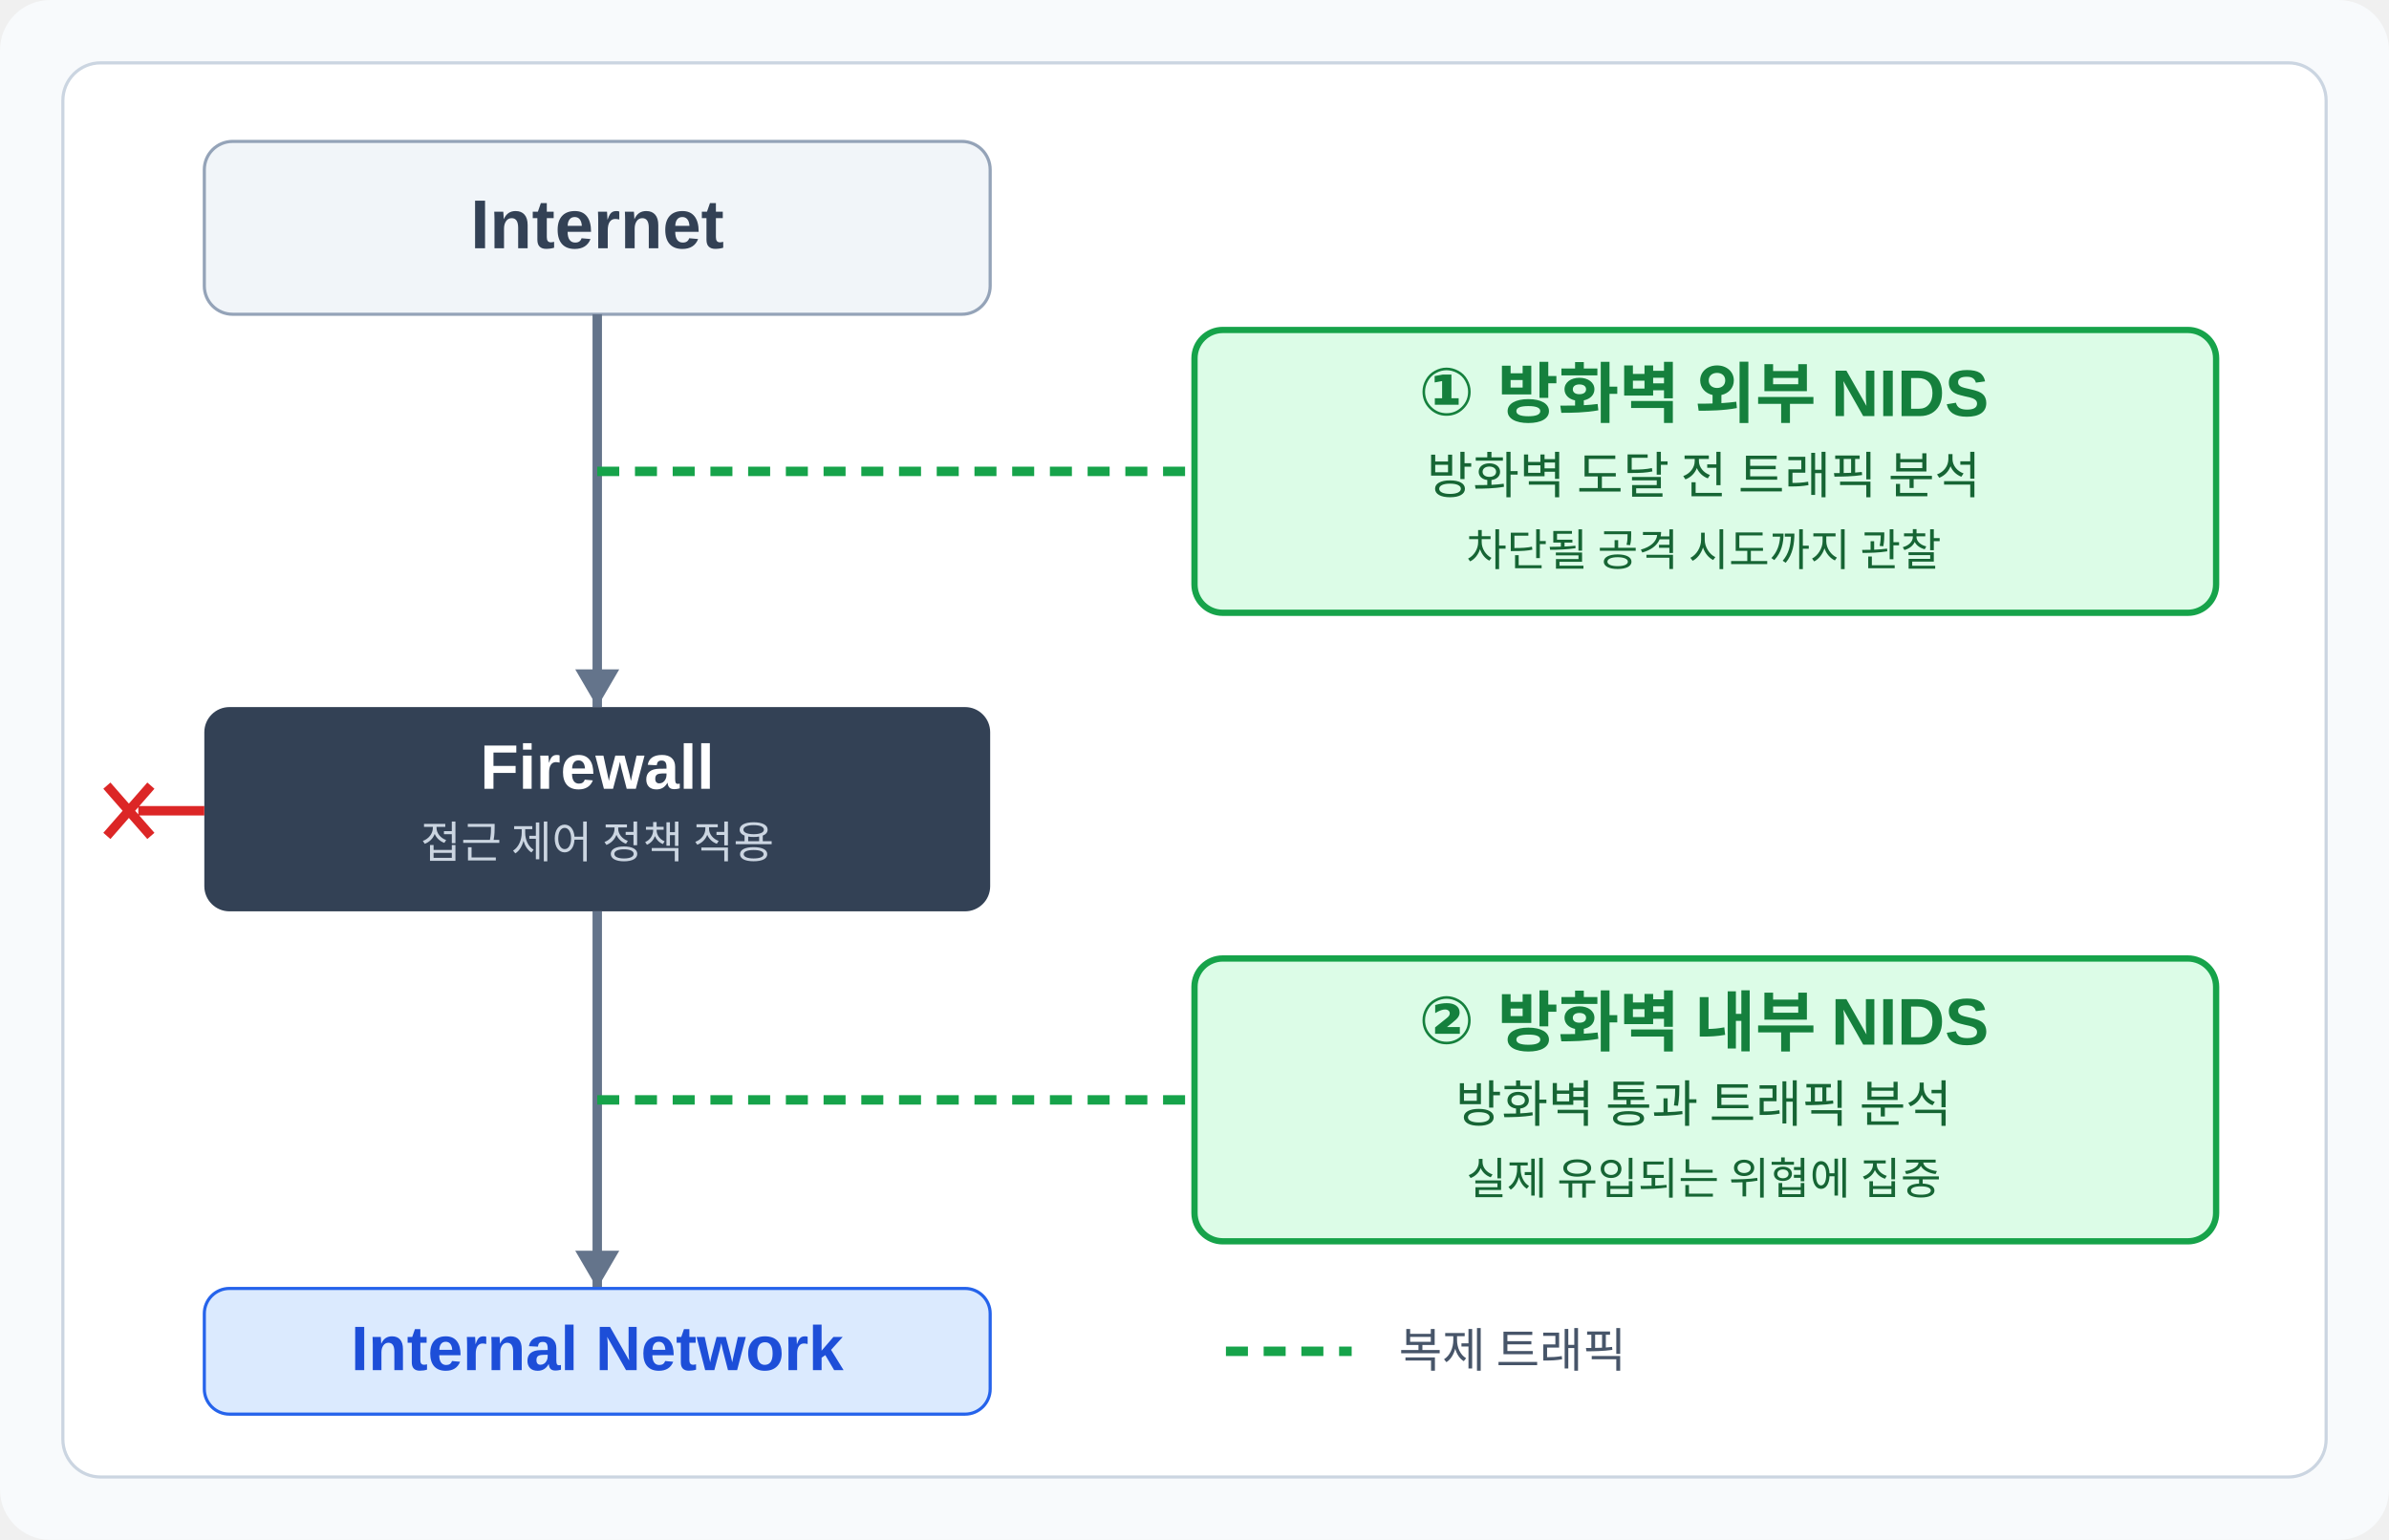
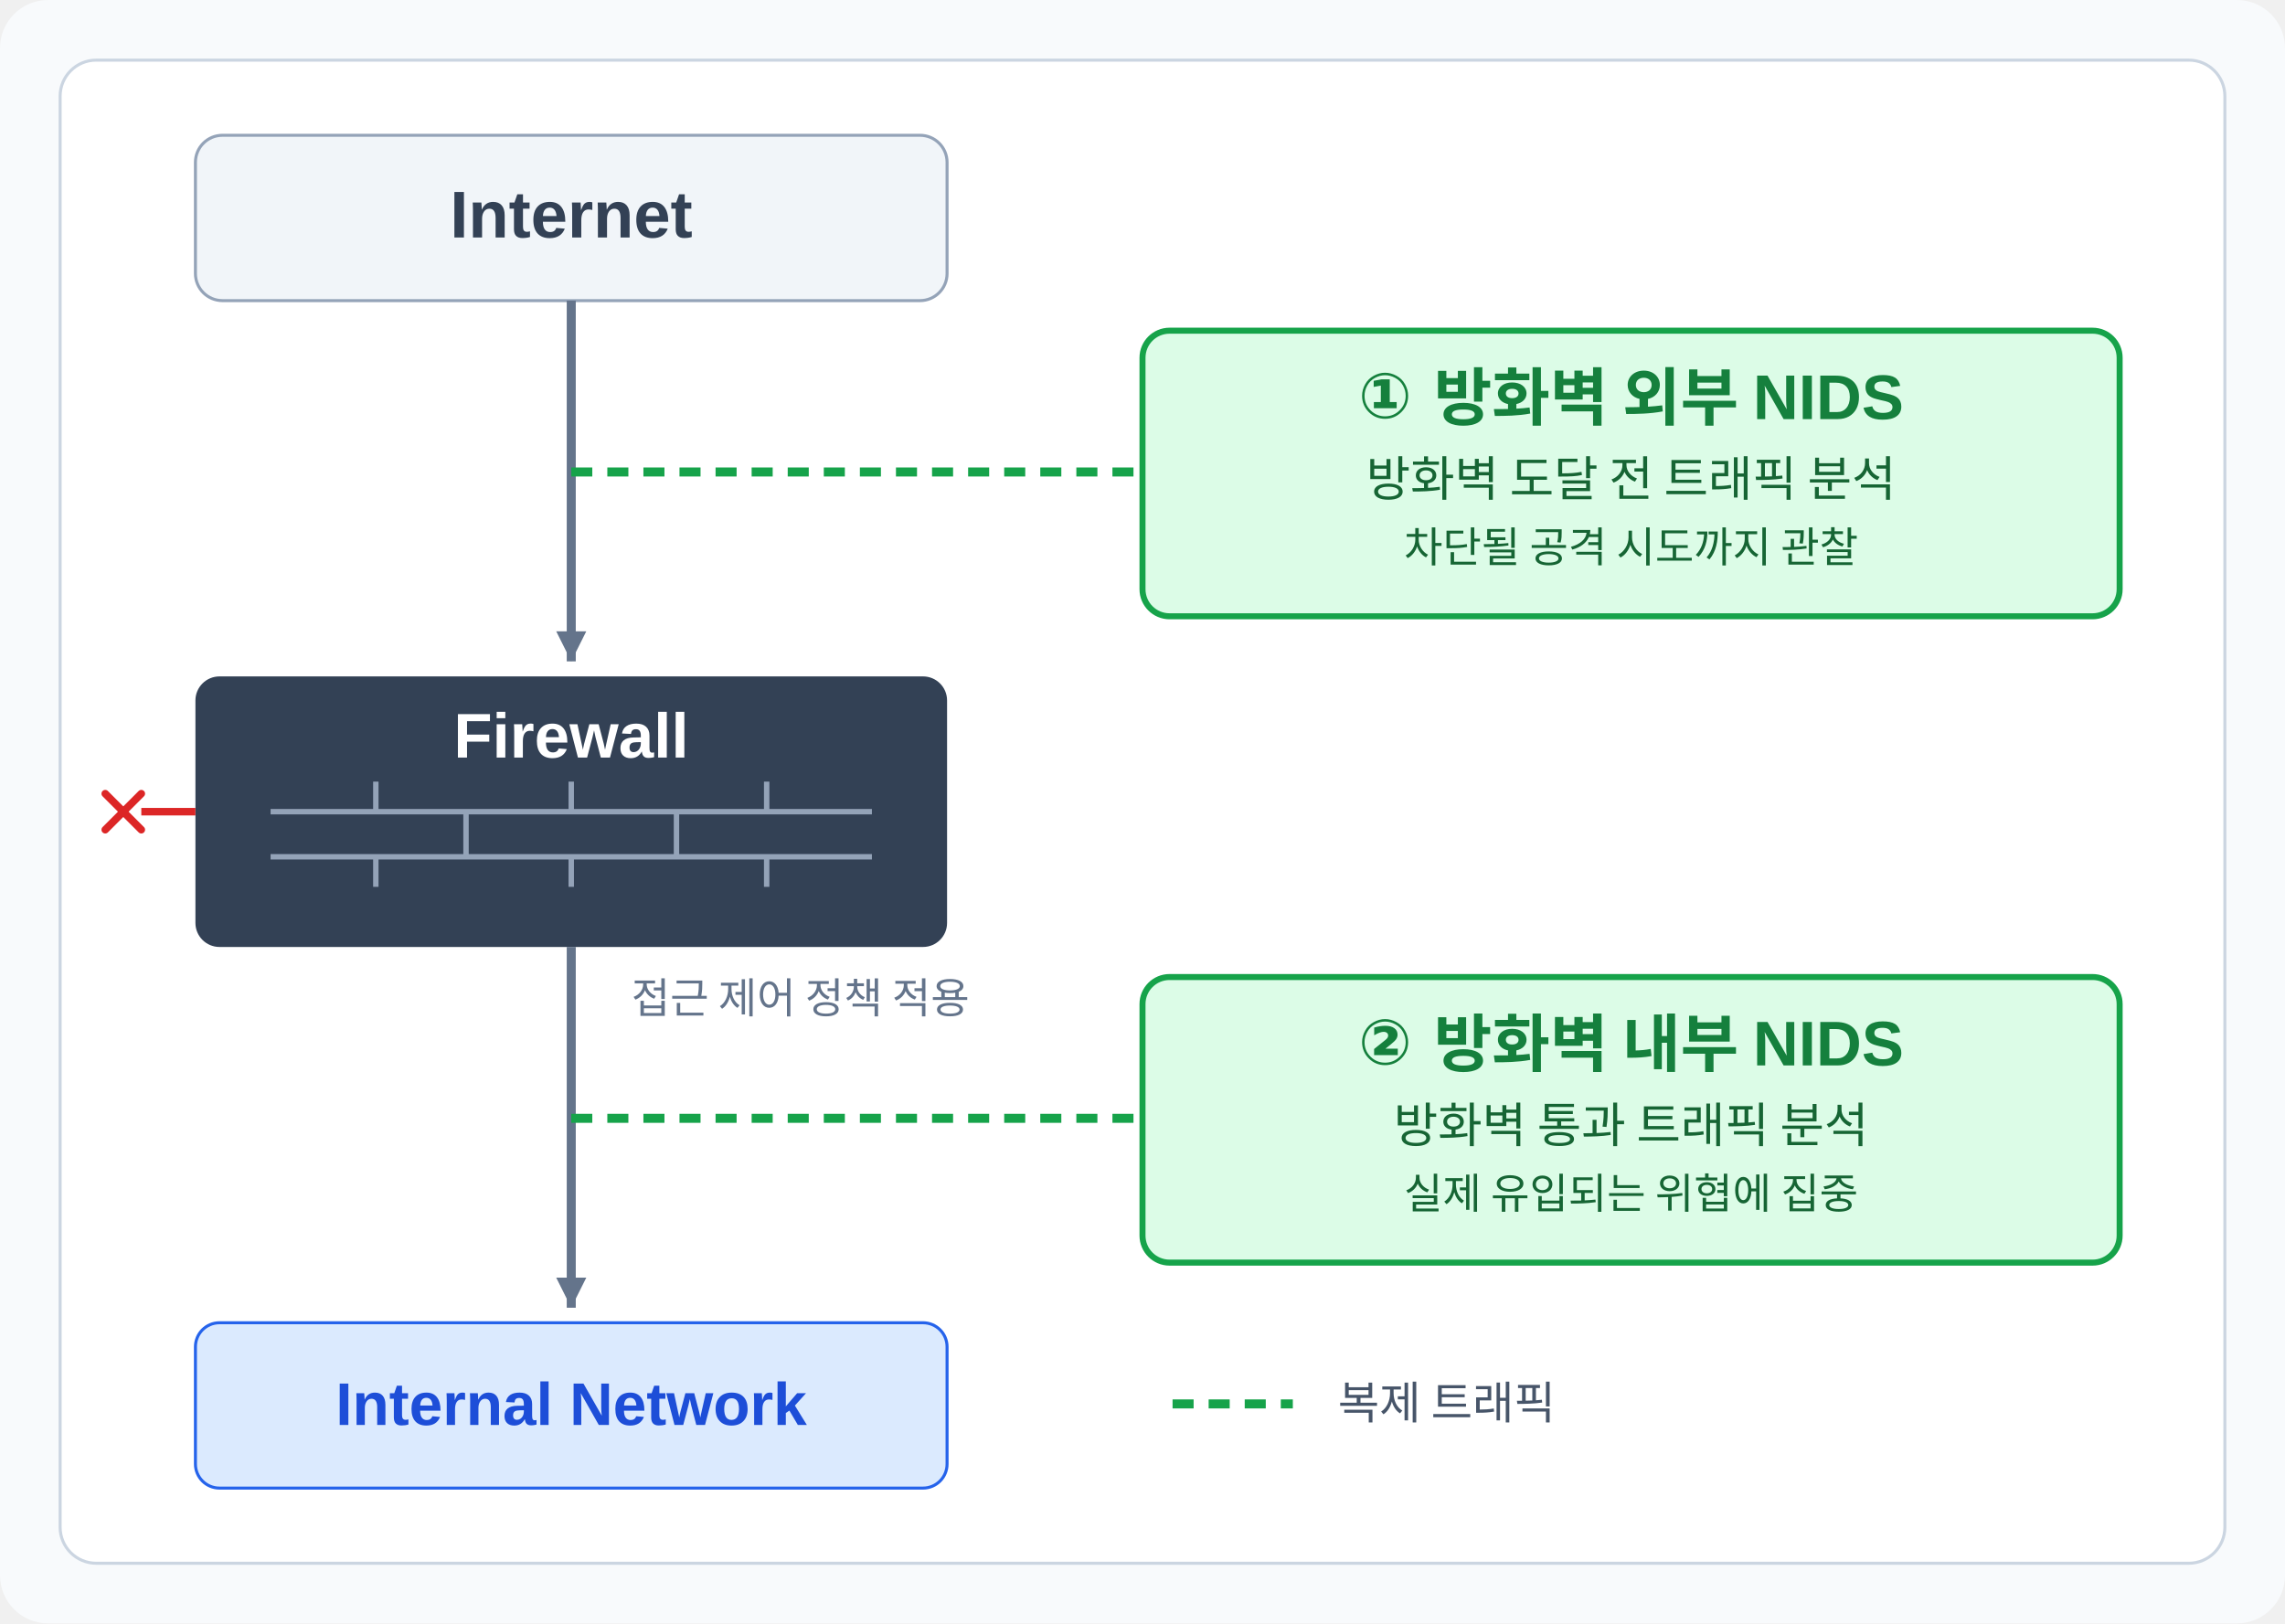
- <svg xmlns="http://www.w3.org/2000/svg" viewBox="0 0 760 490">
-   <rect width="760" height="490" rx="16" fill="#f8fafc" />
-   <rect x="20" y="20" width="720" height="450" rx="12" fill="#ffffff" stroke="#cbd5e1" />
+ <svg xmlns="http://www.w3.org/2000/svg" viewBox="0 0 760 540">
+   <rect width="760" height="540" rx="16" fill="#f8fafc" />
+   <rect x="20" y="20" width="720" height="500" rx="12" fill="#ffffff" stroke="#cbd5e1" />
+   <defs>
+     <marker id="arrow" markerUnits="userSpaceOnUse" markerWidth="10" markerHeight="10" refX="10" refY="5" orient="auto">
+       <path d="M0 0 L10 5 L0 10 Z" fill="#64748b" />
+     </marker>
+   </defs>
  <g font-family="Arial, sans-serif" text-anchor="middle">
    <rect x="65" y="45" width="250" height="55" rx="9" fill="#f1f5f9" stroke="#94a3b8" />
    <text x="190" y="79" font-size="22" font-weight="bold" fill="#334155">Internet</text>
-     <path d="M190 100 V225" stroke="#64748b" stroke-width="3" />
-     <polygon points="190,225 183,213 197,213" fill="#64748b" />
-     <path d="M190 150 H380" stroke="#16a34a" stroke-width="3" stroke-dasharray="7 5" />
-     <rect x="380" y="105" width="325" height="90" rx="9" fill="#dcfce7" stroke="#16a34a" stroke-width="2" />
-     <text x="542" y="132" font-size="21" font-weight="bold" fill="#15803d">① 방화벽 외부 NIDS</text>
-     <text x="542" y="157" font-size="16" fill="#166534">방화벽 도달 전 트래픽 분석</text>
-     <text x="542" y="180" font-size="14" fill="#166534">차단될 공격 시도까지 관찰</text>
-     <rect x="65" y="225" width="250" height="65" rx="8" fill="#334155" />
-     <text x="190" y="251" font-size="20" font-weight="bold" fill="#ffffff">Firewall</text>
-     <text x="190" y="273" font-size="14" fill="#cbd5e1">접근 제어 정책 적용</text>
-     <path d="M65 258 H44 M34 250 L48 266 M48 250 L34 266" stroke="#dc2626" stroke-width="3" />
-     <path d="M190 290 V410" stroke="#64748b" stroke-width="3" />
-     <polygon points="190,410 183,398 197,398" fill="#64748b" />
-     <path d="M190 350 H380" stroke="#16a34a" stroke-width="3" stroke-dasharray="7 5" />
-     <rect x="380" y="305" width="325" height="90" rx="9" fill="#dcfce7" stroke="#16a34a" stroke-width="2" />
-     <text x="542" y="332" font-size="21" font-weight="bold" fill="#15803d">② 방화벽 내부 NIDS</text>
-     <text x="542" y="357" font-size="16" fill="#166534">방화벽 통과 트래픽 분석</text>
-     <text x="542" y="380" font-size="14" fill="#166534">실제 유입되는 위협에 집중</text>
-     <rect x="65" y="410" width="250" height="40" rx="8" fill="#dbeafe" stroke="#2563eb" />
-     <text x="190" y="436" font-size="20" font-weight="bold" fill="#1d4ed8">Internal Network</text>
-     <path d="M390 430 H430" stroke="#16a34a" stroke-width="3" stroke-dasharray="7 5" />
-     <text x="445" y="435" text-anchor="start" font-size="15" fill="#475569">복제 트래픽</text>
+     <path d="M190 100 V220" stroke="#64748b" stroke-width="3" marker-end="url(#arrow)" />
+     <path d="M190 157 H380" stroke="#16a34a" stroke-width="3" stroke-dasharray="7 5" />
+     <rect x="380" y="110" width="325" height="95" rx="9" fill="#dcfce7" stroke="#16a34a" stroke-width="2" />
+     <text x="542.5" y="139" font-size="21" font-weight="bold" fill="#15803d">
+       ① 방화벽 외부 NIDS
+     </text>
+     <text x="542.5" y="165" font-size="16" fill="#166534">
+       방화벽 도달 전 트래픽 분석
+     </text>
+     <text x="542.5" y="187" font-size="14" fill="#166534">
+       차단될 공격 시도까지 관찰
+     </text>
+     <rect x="65" y="225" width="250" height="90" rx="8" fill="#334155" />
+     <text x="190" y="252" font-size="21" font-weight="bold" fill="#ffffff">Firewall</text>
+     <g stroke="#94a3b8" stroke-width="1.8">
+       <path d="M90 270 H290 M90 285 H290" />
+       <path d="M125 260 V270 M190 260 V270 M255 260 V270" />
+       <path d="M155 270 V285 M225 270 V285" />
+       <path d="M125 285 V295 M190 285 V295 M255 285 V295" />
+     </g>
+     <path d="M65 270 H47" stroke="#dc2626" stroke-width="2.5" />
+     <path d="M35 264 L47 276 M47 264 L35 276" stroke="#dc2626" stroke-width="2.5" stroke-linecap="round" />
+     <path d="M190 315 V435" stroke="#64748b" stroke-width="3" marker-end="url(#arrow)" />
+     <text x="210" y="337" text-anchor="start" font-size="14" fill="#64748b">
+       접근 제어 정책 적용
+     </text>
+     <path d="M190 372 H380" stroke="#16a34a" stroke-width="3" stroke-dasharray="7 5" />
+     <rect x="380" y="325" width="325" height="95" rx="9" fill="#dcfce7" stroke="#16a34a" stroke-width="2" />
+     <text x="542.5" y="354" font-size="21" font-weight="bold" fill="#15803d">
+       ② 방화벽 내부 NIDS
+     </text>
+     <text x="542.5" y="380" font-size="16" fill="#166534">
+       방화벽 통과 트래픽 분석
+     </text>
+     <text x="542.5" y="402" font-size="14" fill="#166534">
+       실제 유입되는 위협에 집중
+     </text>
+     <rect x="65" y="440" width="250" height="55" rx="8" fill="#dbeafe" stroke="#2563eb" />
+     <text x="190" y="474" font-size="20" font-weight="bold" fill="#1d4ed8">
+       Internal Network
+     </text>
+     <path d="M390 467 H430" stroke="#16a34a" stroke-width="3" stroke-dasharray="7 5" />
+     <text x="445" y="472" text-anchor="start" font-size="15" fill="#475569">
+       복제 트래픽
+     </text>
  </g>
</svg>
